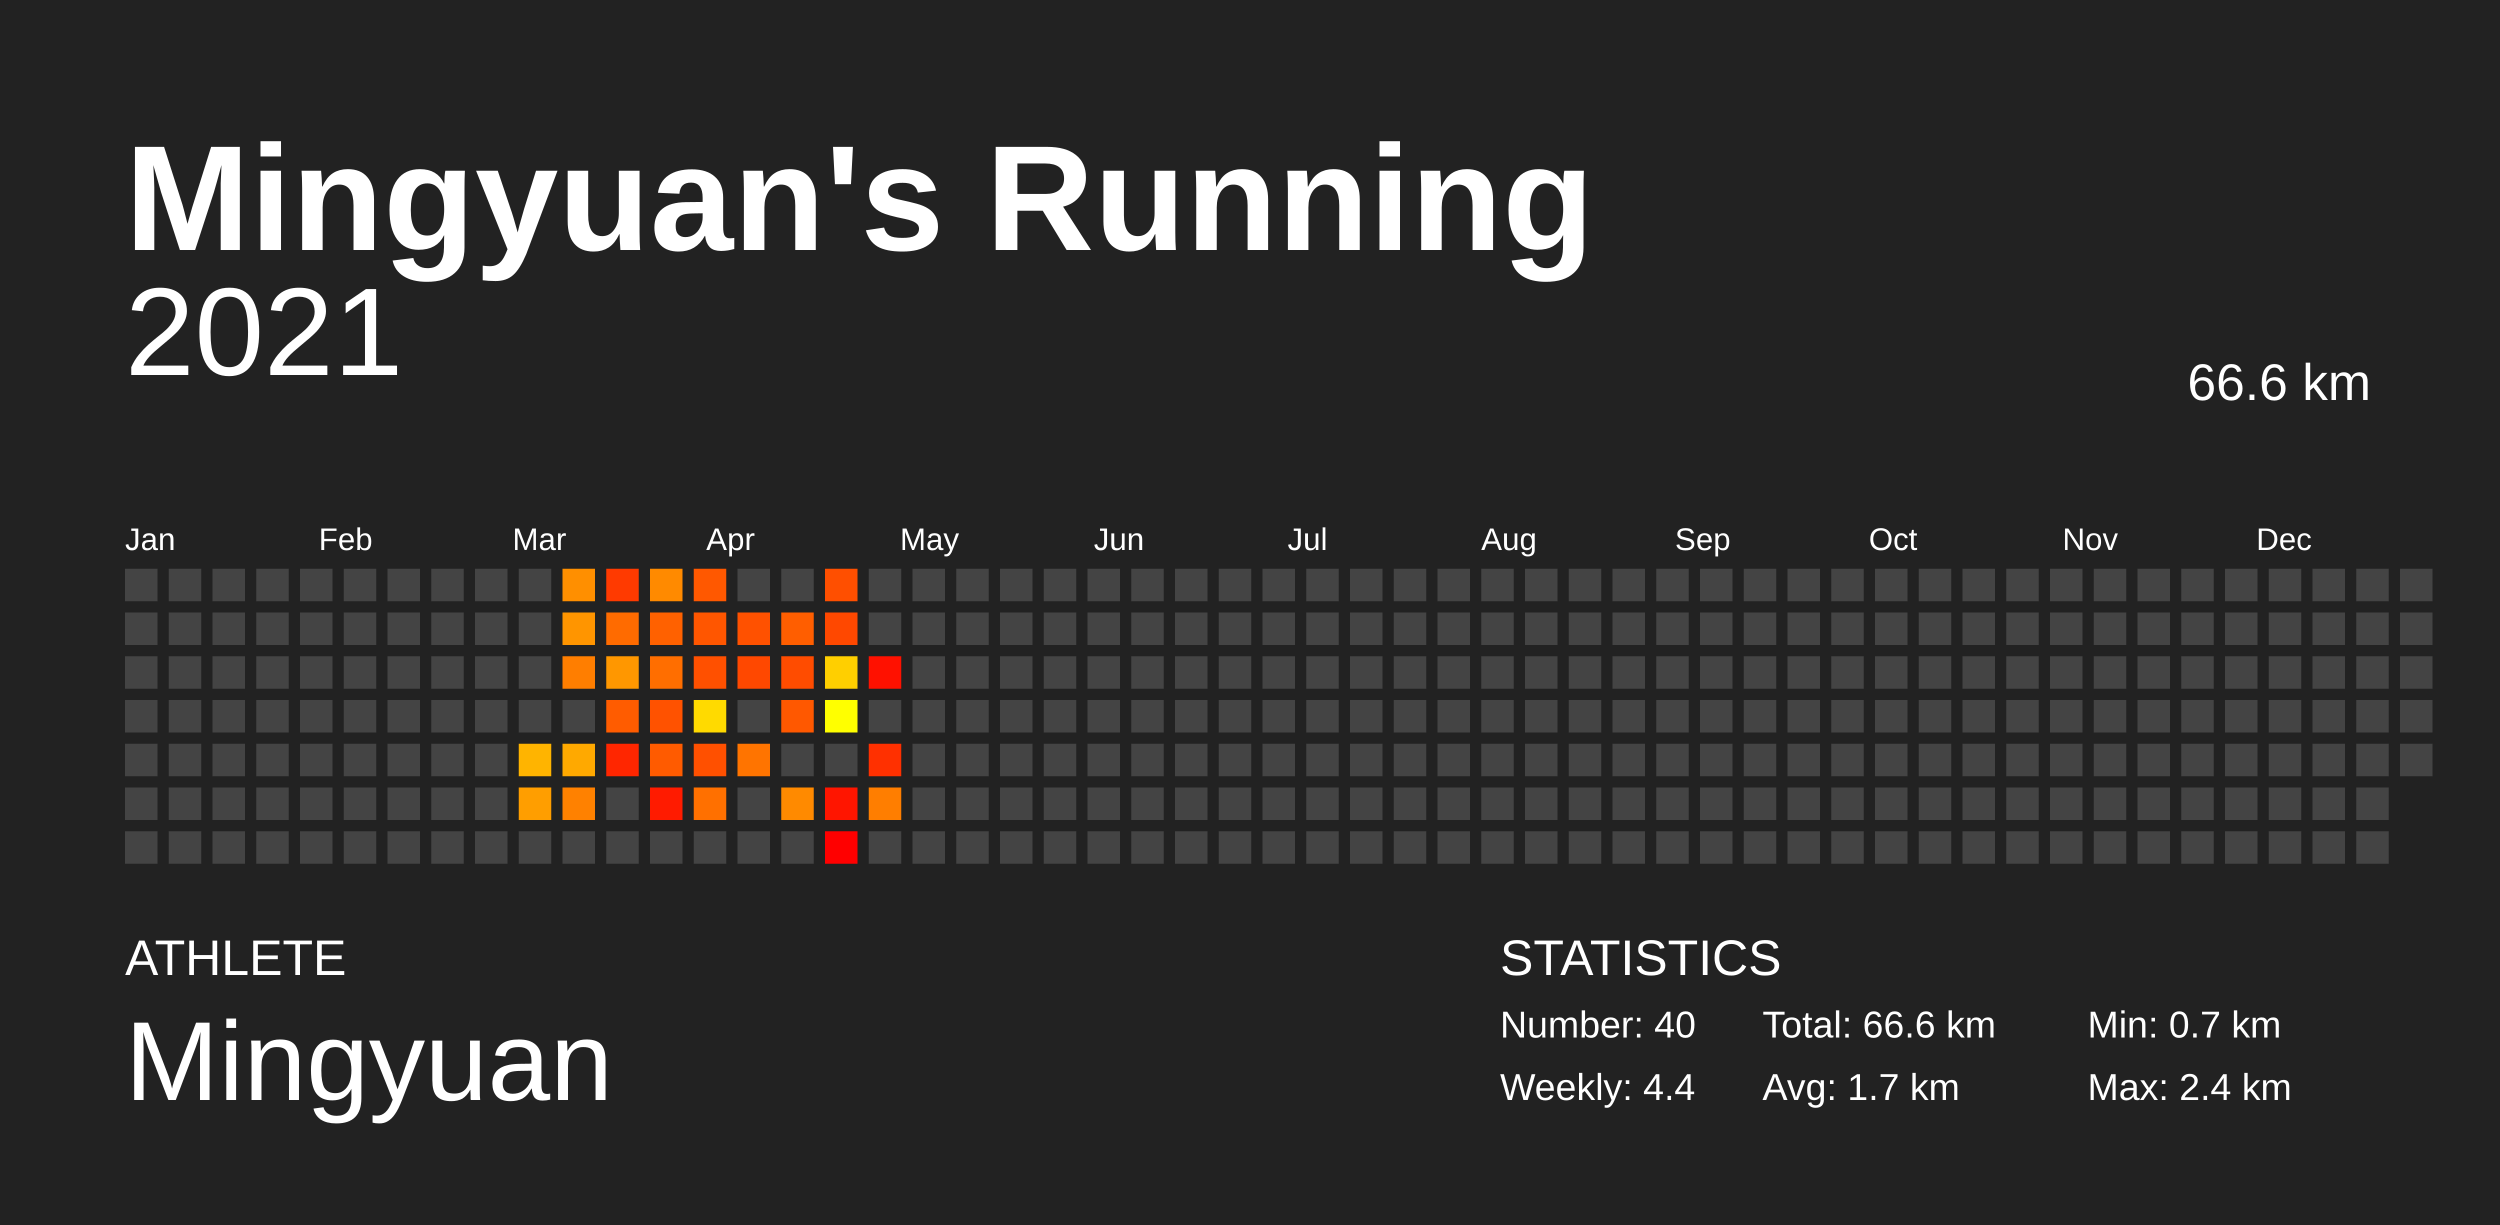
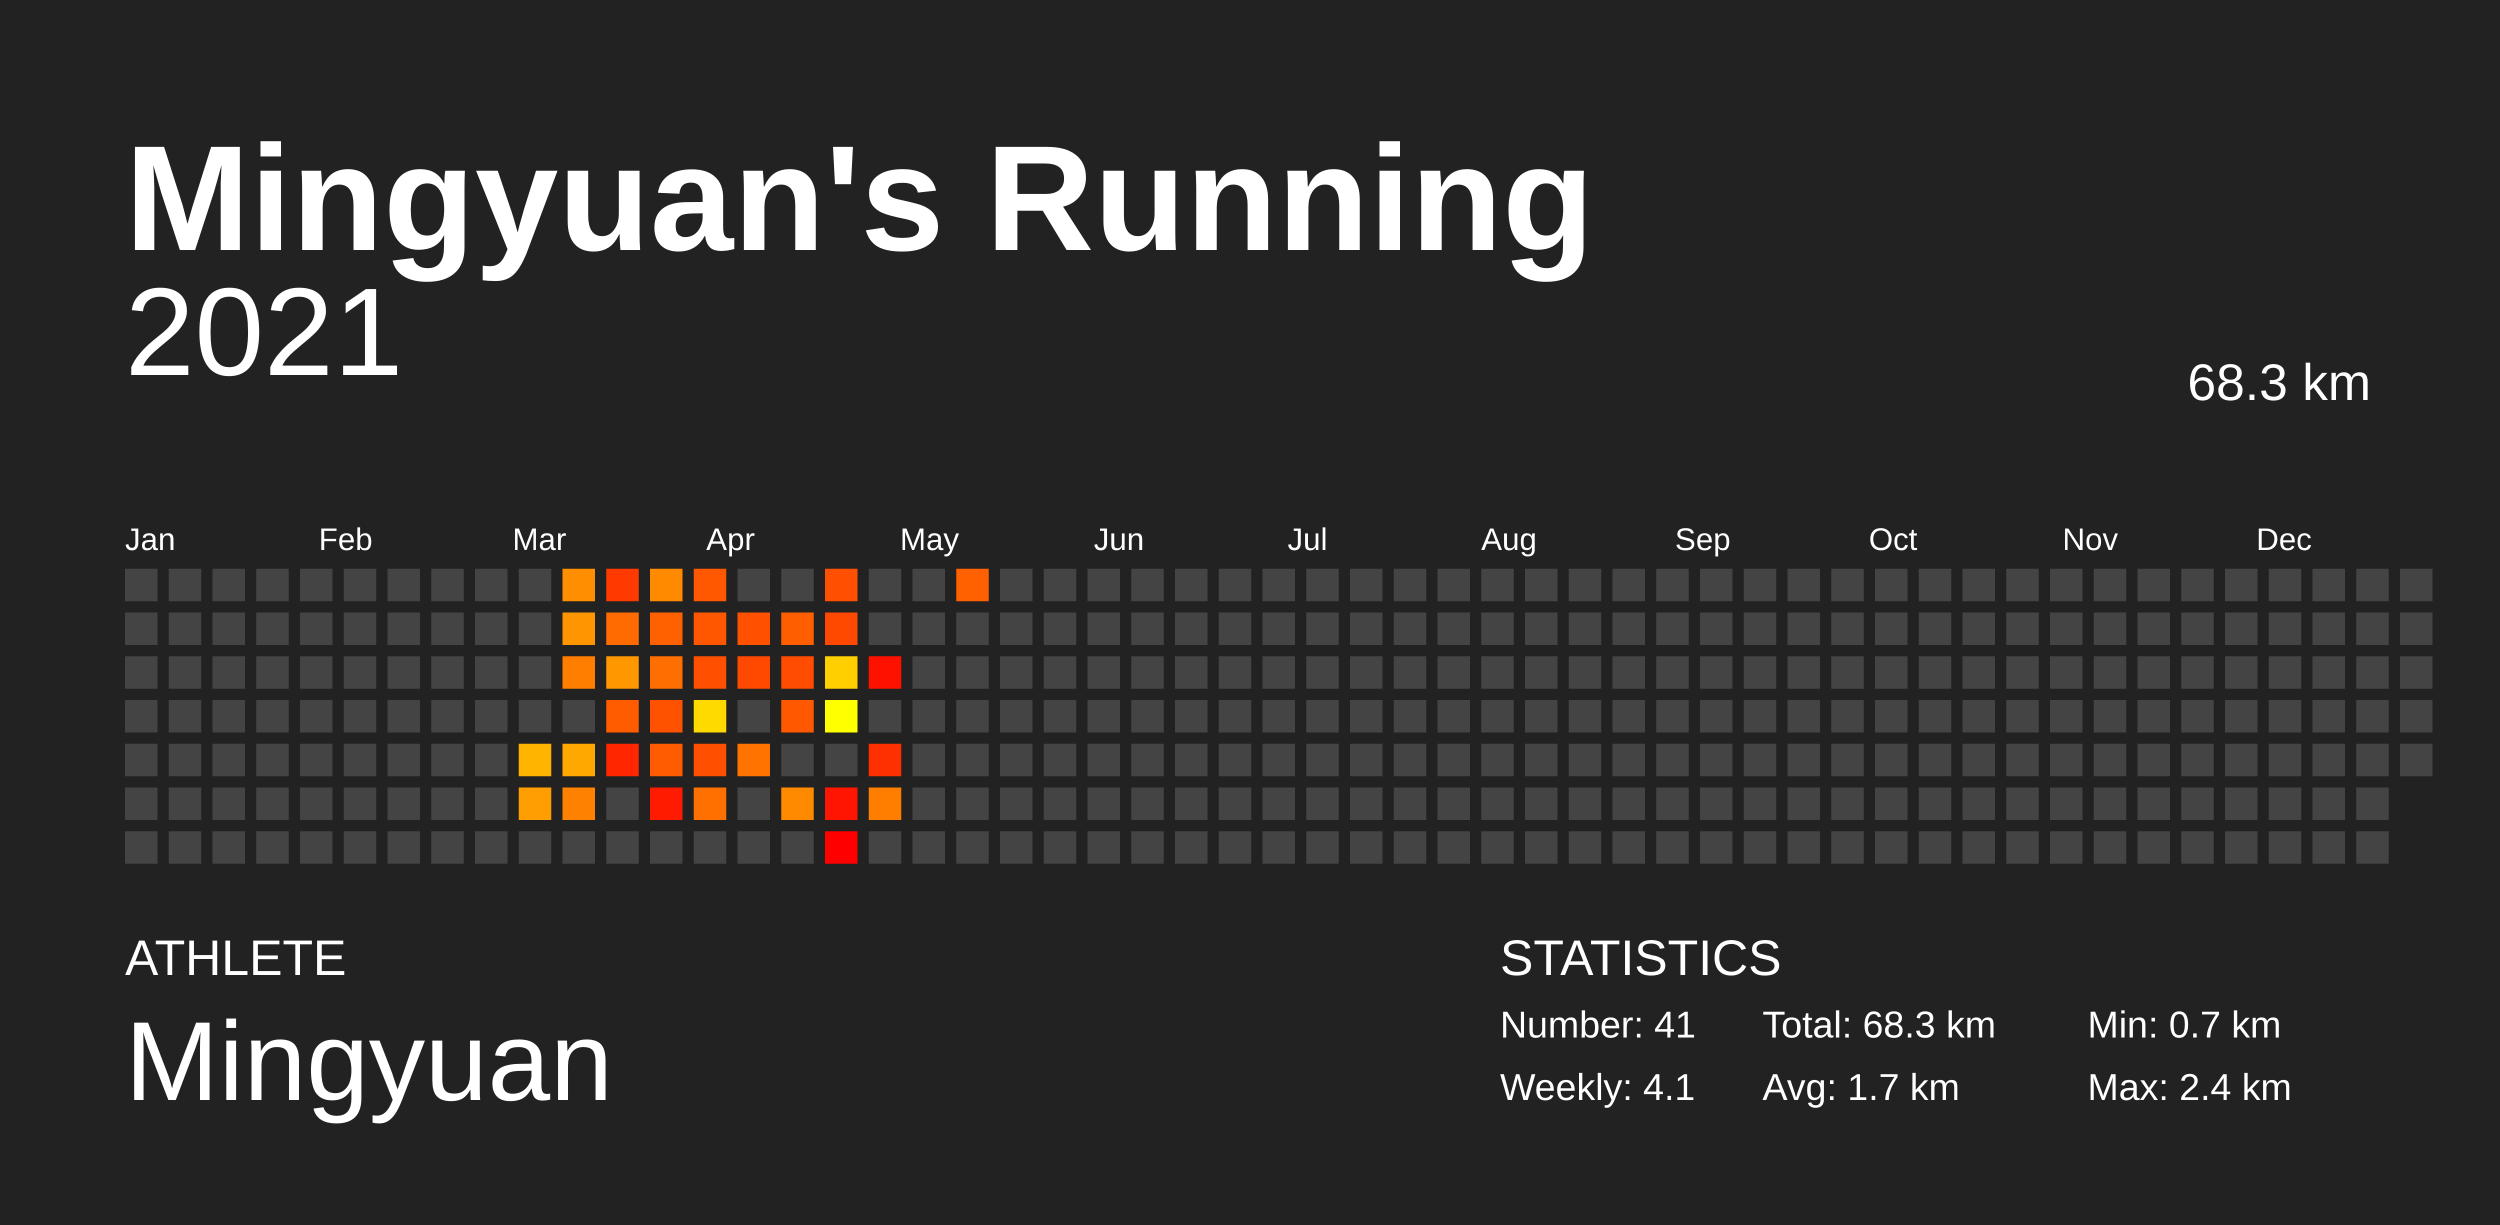
<svg xmlns="http://www.w3.org/2000/svg" baseProfile="full" height="98mm" version="1.1" viewBox="0,0,200,98" width="200mm">
  <defs />
  <rect fill="#222222" height="98" width="200" x="0" y="0" />
  <text fill="#FFFFFF" style="font-size:12px; font-family:Arial; font-weight:bold;" x="10" y="20">Mingyuan's Running</text>
  <text fill="#FFFFFF" style="font-size:4px; font-family:Arial" x="10" y="78">ATHLETE</text>
  <text fill="#FFFFFF" style="font-size:9px; font-family:Arial" x="10" y="88">Mingyuan</text>
  <text fill="#FFFFFF" style="font-size:4px; font-family:Arial" x="120" y="78">STATISTICS</text>
-   <text fill="#FFFFFF" style="font-size:3px; font-family:Arial" x="120" y="83">Number: 40</text>
-   <text fill="#FFFFFF" style="font-size:3px; font-family:Arial" x="120" y="88">Weekly: 4.4</text>
-   <text fill="#FFFFFF" style="font-size:3px; font-family:Arial" x="141" y="83">Total: 66.6 km</text>
+   <text fill="#FFFFFF" style="font-size:3px; font-family:Arial" x="120" y="83">Number: 41</text>
+   <text fill="#FFFFFF" style="font-size:3px; font-family:Arial" x="120" y="88">Weekly: 4.1</text>
+   <text fill="#FFFFFF" style="font-size:3px; font-family:Arial" x="141" y="83">Total: 68.3 km</text>
  <text fill="#FFFFFF" style="font-size:3px; font-family:Arial" x="141" y="88">Avg: 1.7 km</text>
  <text fill="#FFFFFF" style="font-size:3px; font-family:Arial" x="167" y="83">Min: 0.7 km</text>
  <text fill="#FFFFFF" style="font-size:3px; font-family:Arial" x="167" y="88">Max: 2.4 km</text>
  <text alignment-baseline="hanging" fill="#FFFFFF" style="font-size:10.0px; font-family:Arial;" x="10" y="30">2021</text>
-   <text alignment-baseline="hanging" fill="#FFFFFF" style="font-size:4.125px; font-family:Arial;" x="175" y="32">66.6 km</text>
+   <text alignment-baseline="hanging" fill="#FFFFFF" style="font-size:4.125px; font-family:Arial;" x="175" y="32">68.3 km</text>
  <text fill="#FFFFFF" style="font-size:2.5px; font-family:Arial" x="10.0" y="44">Jan</text>
  <text fill="#FFFFFF" style="font-size:2.5px; font-family:Arial" x="25.5" y="44">Feb</text>
  <text fill="#FFFFFF" style="font-size:2.5px; font-family:Arial" x="41.0" y="44">Mar</text>
  <text fill="#FFFFFF" style="font-size:2.5px; font-family:Arial" x="56.5" y="44">Apr</text>
  <text fill="#FFFFFF" style="font-size:2.5px; font-family:Arial" x="72.0" y="44">May</text>
  <text fill="#FFFFFF" style="font-size:2.5px; font-family:Arial" x="87.5" y="44">Jun</text>
  <text fill="#FFFFFF" style="font-size:2.5px; font-family:Arial" x="103.0" y="44">Jul</text>
  <text fill="#FFFFFF" style="font-size:2.5px; font-family:Arial" x="118.5" y="44">Aug</text>
  <text fill="#FFFFFF" style="font-size:2.5px; font-family:Arial" x="134.0" y="44">Sep</text>
  <text fill="#FFFFFF" style="font-size:2.5px; font-family:Arial" x="149.5" y="44">Oct</text>
  <text fill="#FFFFFF" style="font-size:2.5px; font-family:Arial" x="165.0" y="44">Nov</text>
  <text fill="#FFFFFF" style="font-size:2.5px; font-family:Arial" x="180.5" y="44">Dec</text>
  <rect fill="#444444" height="2.6" width="2.6" x="10.0" y="45.5" />
  <rect fill="#444444" height="2.6" width="2.6" x="10.0" y="49.0" />
  <rect fill="#444444" height="2.6" width="2.6" x="10.0" y="52.5" />
  <rect fill="#444444" height="2.6" width="2.6" x="10.0" y="56.0" />
  <rect fill="#444444" height="2.6" width="2.6" x="10.0" y="59.5" />
  <rect fill="#444444" height="2.6" width="2.6" x="10.0" y="63.0" />
  <rect fill="#444444" height="2.6" width="2.6" x="10.0" y="66.5" />
  <rect fill="#444444" height="2.6" width="2.6" x="13.5" y="45.5" />
  <rect fill="#444444" height="2.6" width="2.6" x="13.5" y="49.0" />
  <rect fill="#444444" height="2.6" width="2.6" x="13.5" y="52.5" />
  <rect fill="#444444" height="2.6" width="2.6" x="13.5" y="56.0" />
  <rect fill="#444444" height="2.6" width="2.6" x="13.5" y="59.5" />
  <rect fill="#444444" height="2.6" width="2.6" x="13.5" y="63.0" />
  <rect fill="#444444" height="2.6" width="2.6" x="13.5" y="66.5" />
  <rect fill="#444444" height="2.6" width="2.6" x="17.0" y="45.5" />
  <rect fill="#444444" height="2.6" width="2.6" x="17.0" y="49.0" />
  <rect fill="#444444" height="2.6" width="2.6" x="17.0" y="52.5" />
  <rect fill="#444444" height="2.6" width="2.6" x="17.0" y="56.0" />
  <rect fill="#444444" height="2.6" width="2.6" x="17.0" y="59.5" />
  <rect fill="#444444" height="2.6" width="2.6" x="17.0" y="63.0" />
  <rect fill="#444444" height="2.6" width="2.6" x="17.0" y="66.5" />
  <rect fill="#444444" height="2.6" width="2.6" x="20.5" y="45.5" />
  <rect fill="#444444" height="2.6" width="2.6" x="20.5" y="49.0" />
  <rect fill="#444444" height="2.6" width="2.6" x="20.5" y="52.5" />
  <rect fill="#444444" height="2.6" width="2.6" x="20.5" y="56.0" />
  <rect fill="#444444" height="2.6" width="2.6" x="20.5" y="59.5" />
  <rect fill="#444444" height="2.6" width="2.6" x="20.5" y="63.0" />
  <rect fill="#444444" height="2.6" width="2.6" x="20.5" y="66.5" />
  <rect fill="#444444" height="2.6" width="2.6" x="24.0" y="45.5" />
  <rect fill="#444444" height="2.6" width="2.6" x="24.0" y="49.0" />
  <rect fill="#444444" height="2.6" width="2.6" x="24.0" y="52.5" />
  <rect fill="#444444" height="2.6" width="2.6" x="24.0" y="56.0" />
  <rect fill="#444444" height="2.6" width="2.6" x="24.0" y="59.5" />
  <rect fill="#444444" height="2.6" width="2.6" x="24.0" y="63.0" />
  <rect fill="#444444" height="2.6" width="2.6" x="24.0" y="66.5" />
  <rect fill="#444444" height="2.6" width="2.6" x="27.5" y="45.5" />
  <rect fill="#444444" height="2.6" width="2.6" x="27.5" y="49.0" />
  <rect fill="#444444" height="2.6" width="2.6" x="27.5" y="52.5" />
  <rect fill="#444444" height="2.6" width="2.6" x="27.5" y="56.0" />
  <rect fill="#444444" height="2.6" width="2.6" x="27.5" y="59.5" />
  <rect fill="#444444" height="2.6" width="2.6" x="27.5" y="63.0" />
  <rect fill="#444444" height="2.6" width="2.6" x="27.5" y="66.5" />
  <rect fill="#444444" height="2.6" width="2.6" x="31.0" y="45.5" />
  <rect fill="#444444" height="2.6" width="2.6" x="31.0" y="49.0" />
  <rect fill="#444444" height="2.6" width="2.6" x="31.0" y="52.5" />
  <rect fill="#444444" height="2.6" width="2.6" x="31.0" y="56.0" />
  <rect fill="#444444" height="2.6" width="2.6" x="31.0" y="59.5" />
  <rect fill="#444444" height="2.6" width="2.6" x="31.0" y="63.0" />
  <rect fill="#444444" height="2.6" width="2.6" x="31.0" y="66.5" />
  <rect fill="#444444" height="2.6" width="2.6" x="34.5" y="45.5" />
  <rect fill="#444444" height="2.6" width="2.6" x="34.5" y="49.0" />
  <rect fill="#444444" height="2.6" width="2.6" x="34.5" y="52.5" />
  <rect fill="#444444" height="2.6" width="2.6" x="34.5" y="56.0" />
  <rect fill="#444444" height="2.6" width="2.6" x="34.5" y="59.5" />
  <rect fill="#444444" height="2.6" width="2.6" x="34.5" y="63.0" />
  <rect fill="#444444" height="2.6" width="2.6" x="34.5" y="66.5" />
  <rect fill="#444444" height="2.6" width="2.6" x="38.0" y="45.5" />
  <rect fill="#444444" height="2.6" width="2.6" x="38.0" y="49.0" />
  <rect fill="#444444" height="2.6" width="2.6" x="38.0" y="52.5" />
  <rect fill="#444444" height="2.6" width="2.6" x="38.0" y="56.0" />
  <rect fill="#444444" height="2.6" width="2.6" x="38.0" y="59.5" />
  <rect fill="#444444" height="2.6" width="2.6" x="38.0" y="63.0" />
  <rect fill="#444444" height="2.6" width="2.6" x="38.0" y="66.5" />
  <rect fill="#444444" height="2.6" width="2.6" x="41.5" y="45.5" />
  <rect fill="#444444" height="2.6" width="2.6" x="41.5" y="49.0" />
  <rect fill="#444444" height="2.6" width="2.6" x="41.5" y="52.5" />
  <rect fill="#444444" height="2.6" width="2.6" x="41.5" y="56.0" />
  <rect fill="#ffb400" height="2.6" width="2.6" x="41.5" y="59.5" />
  <rect fill="#ff9e00" height="2.6" width="2.6" x="41.5" y="63.0" />
  <rect fill="#444444" height="2.6" width="2.6" x="41.5" y="66.5" />
  <rect fill="#ff8f00" height="2.6" width="2.6" x="45.0" y="45.5" />
  <rect fill="#ff9500" height="2.6" width="2.6" x="45.0" y="49.0" />
  <rect fill="#ff7e00" height="2.6" width="2.6" x="45.0" y="52.5" />
  <rect fill="#444444" height="2.6" width="2.6" x="45.0" y="56.0" />
  <rect fill="#ffa900" height="2.6" width="2.6" x="45.0" y="59.5" />
  <rect fill="#ff8100" height="2.6" width="2.6" x="45.0" y="63.0" />
  <rect fill="#444444" height="2.6" width="2.6" x="45.0" y="66.5" />
  <rect fill="#ff3a00" height="2.6" width="2.6" x="48.5" y="45.5" />
  <rect fill="#ff6b00" height="2.6" width="2.6" x="48.5" y="49.0" />
  <rect fill="#ff9700" height="2.6" width="2.6" x="48.5" y="52.5" />
  <rect fill="#ff5c00" height="2.6" width="2.6" x="48.5" y="56.0" />
  <rect fill="#ff2600" height="2.6" width="2.6" x="48.5" y="59.5" />
  <rect fill="#444444" height="2.6" width="2.6" x="48.5" y="63.0" />
  <rect fill="#444444" height="2.6" width="2.6" x="48.5" y="66.5" />
  <rect fill="#ff8a00" height="2.6" width="2.6" x="52.0" y="45.5" />
  <rect fill="#ff6100" height="2.6" width="2.6" x="52.0" y="49.0" />
  <rect fill="#ff6e00" height="2.6" width="2.6" x="52.0" y="52.5" />
  <rect fill="#ff5200" height="2.6" width="2.6" x="52.0" y="56.0" />
  <rect fill="#ff5b00" height="2.6" width="2.6" x="52.0" y="59.5" />
  <rect fill="#ff1b00" height="2.6" width="2.6" x="52.0" y="63.0" />
  <rect fill="#444444" height="2.6" width="2.6" x="52.0" y="66.5" />
  <rect fill="#ff5800" height="2.6" width="2.6" x="55.5" y="45.5" />
  <rect fill="#ff5600" height="2.6" width="2.6" x="55.5" y="49.0" />
  <rect fill="#ff5000" height="2.6" width="2.6" x="55.5" y="52.5" />
  <rect fill="#ffda00" height="2.6" width="2.6" x="55.5" y="56.0" />
  <rect fill="#ff5000" height="2.6" width="2.6" x="55.5" y="59.5" />
  <rect fill="#ff7000" height="2.6" width="2.6" x="55.5" y="63.0" />
  <rect fill="#444444" height="2.6" width="2.6" x="55.5" y="66.5" />
  <rect fill="#444444" height="2.6" width="2.6" x="59.0" y="45.5" />
  <rect fill="#ff5100" height="2.6" width="2.6" x="59.0" y="49.0" />
  <rect fill="#ff4800" height="2.6" width="2.6" x="59.0" y="52.5" />
  <rect fill="#444444" height="2.6" width="2.6" x="59.0" y="56.0" />
  <rect fill="#ff7400" height="2.6" width="2.6" x="59.0" y="59.5" />
  <rect fill="#444444" height="2.6" width="2.6" x="59.0" y="63.0" />
  <rect fill="#444444" height="2.6" width="2.6" x="59.0" y="66.5" />
  <rect fill="#444444" height="2.6" width="2.6" x="62.5" y="45.5" />
  <rect fill="#ff5e00" height="2.6" width="2.6" x="62.5" y="49.0" />
  <rect fill="#ff4c00" height="2.6" width="2.6" x="62.5" y="52.5" />
  <rect fill="#ff5800" height="2.6" width="2.6" x="62.5" y="56.0" />
  <rect fill="#444444" height="2.6" width="2.6" x="62.5" y="59.5" />
  <rect fill="#ff8a00" height="2.6" width="2.6" x="62.5" y="63.0" />
  <rect fill="#444444" height="2.6" width="2.6" x="62.5" y="66.5" />
  <rect fill="#ff4f00" height="2.6" width="2.6" x="66.0" y="45.5" />
  <rect fill="#ff4800" height="2.6" width="2.6" x="66.0" y="49.0" />
  <rect fill="#ffcf00" height="2.6" width="2.6" x="66.0" y="52.5" />
  <rect fill="#ffff00" height="2.6" width="2.6" x="66.0" y="56.0" />
  <rect fill="#444444" height="2.6" width="2.6" x="66.0" y="59.5" />
  <rect fill="#ff1500" height="2.6" width="2.6" x="66.0" y="63.0" />
  <rect fill="#ff0000" height="2.6" width="2.6" x="66.0" y="66.5" />
  <rect fill="#444444" height="2.6" width="2.6" x="69.5" y="45.5" />
  <rect fill="#444444" height="2.6" width="2.6" x="69.5" y="49.0" />
  <rect fill="#ff1100" height="2.6" width="2.6" x="69.5" y="52.5" />
  <rect fill="#444444" height="2.6" width="2.6" x="69.5" y="56.0" />
  <rect fill="#ff3000" height="2.6" width="2.6" x="69.5" y="59.5" />
  <rect fill="#ff7e00" height="2.6" width="2.6" x="69.5" y="63.0" />
  <rect fill="#444444" height="2.6" width="2.6" x="69.5" y="66.5" />
  <rect fill="#444444" height="2.6" width="2.6" x="73.0" y="45.5" />
  <rect fill="#444444" height="2.6" width="2.6" x="73.0" y="49.0" />
  <rect fill="#444444" height="2.6" width="2.6" x="73.0" y="52.5" />
  <rect fill="#444444" height="2.6" width="2.6" x="73.0" y="56.0" />
  <rect fill="#444444" height="2.6" width="2.6" x="73.0" y="59.5" />
  <rect fill="#444444" height="2.6" width="2.6" x="73.0" y="63.0" />
  <rect fill="#444444" height="2.6" width="2.6" x="73.0" y="66.5" />
-   <rect fill="#444444" height="2.6" width="2.6" x="76.5" y="45.5" />
+   <rect fill="#ff6100" height="2.6" width="2.6" x="76.5" y="45.5" />
  <rect fill="#444444" height="2.6" width="2.6" x="76.5" y="49.0" />
  <rect fill="#444444" height="2.6" width="2.6" x="76.5" y="52.5" />
  <rect fill="#444444" height="2.6" width="2.6" x="76.5" y="56.0" />
  <rect fill="#444444" height="2.6" width="2.6" x="76.5" y="59.5" />
  <rect fill="#444444" height="2.6" width="2.6" x="76.5" y="63.0" />
  <rect fill="#444444" height="2.6" width="2.6" x="76.5" y="66.5" />
  <rect fill="#444444" height="2.6" width="2.6" x="80.0" y="45.5" />
  <rect fill="#444444" height="2.6" width="2.6" x="80.0" y="49.0" />
  <rect fill="#444444" height="2.6" width="2.6" x="80.0" y="52.5" />
  <rect fill="#444444" height="2.6" width="2.6" x="80.0" y="56.0" />
  <rect fill="#444444" height="2.6" width="2.6" x="80.0" y="59.5" />
  <rect fill="#444444" height="2.6" width="2.6" x="80.0" y="63.0" />
  <rect fill="#444444" height="2.6" width="2.6" x="80.0" y="66.5" />
  <rect fill="#444444" height="2.6" width="2.6" x="83.5" y="45.5" />
  <rect fill="#444444" height="2.6" width="2.6" x="83.5" y="49.0" />
  <rect fill="#444444" height="2.6" width="2.6" x="83.5" y="52.5" />
  <rect fill="#444444" height="2.6" width="2.6" x="83.5" y="56.0" />
  <rect fill="#444444" height="2.6" width="2.6" x="83.5" y="59.5" />
  <rect fill="#444444" height="2.6" width="2.6" x="83.5" y="63.0" />
  <rect fill="#444444" height="2.6" width="2.6" x="83.5" y="66.5" />
  <rect fill="#444444" height="2.6" width="2.6" x="87.0" y="45.5" />
  <rect fill="#444444" height="2.6" width="2.6" x="87.0" y="49.0" />
  <rect fill="#444444" height="2.6" width="2.6" x="87.0" y="52.5" />
  <rect fill="#444444" height="2.6" width="2.6" x="87.0" y="56.0" />
  <rect fill="#444444" height="2.6" width="2.6" x="87.0" y="59.5" />
  <rect fill="#444444" height="2.6" width="2.6" x="87.0" y="63.0" />
  <rect fill="#444444" height="2.6" width="2.6" x="87.0" y="66.5" />
  <rect fill="#444444" height="2.6" width="2.6" x="90.5" y="45.5" />
  <rect fill="#444444" height="2.6" width="2.6" x="90.5" y="49.0" />
  <rect fill="#444444" height="2.6" width="2.6" x="90.5" y="52.5" />
  <rect fill="#444444" height="2.6" width="2.6" x="90.5" y="56.0" />
  <rect fill="#444444" height="2.6" width="2.6" x="90.5" y="59.5" />
  <rect fill="#444444" height="2.6" width="2.6" x="90.5" y="63.0" />
  <rect fill="#444444" height="2.6" width="2.6" x="90.5" y="66.5" />
  <rect fill="#444444" height="2.6" width="2.6" x="94.0" y="45.5" />
  <rect fill="#444444" height="2.6" width="2.6" x="94.0" y="49.0" />
  <rect fill="#444444" height="2.6" width="2.6" x="94.0" y="52.5" />
  <rect fill="#444444" height="2.6" width="2.6" x="94.0" y="56.0" />
  <rect fill="#444444" height="2.6" width="2.6" x="94.0" y="59.5" />
  <rect fill="#444444" height="2.6" width="2.6" x="94.0" y="63.0" />
  <rect fill="#444444" height="2.6" width="2.6" x="94.0" y="66.5" />
  <rect fill="#444444" height="2.6" width="2.6" x="97.5" y="45.5" />
  <rect fill="#444444" height="2.6" width="2.6" x="97.5" y="49.0" />
  <rect fill="#444444" height="2.6" width="2.6" x="97.5" y="52.5" />
  <rect fill="#444444" height="2.6" width="2.6" x="97.5" y="56.0" />
  <rect fill="#444444" height="2.6" width="2.6" x="97.5" y="59.5" />
  <rect fill="#444444" height="2.6" width="2.6" x="97.5" y="63.0" />
  <rect fill="#444444" height="2.6" width="2.6" x="97.5" y="66.5" />
  <rect fill="#444444" height="2.6" width="2.6" x="101.0" y="45.5" />
  <rect fill="#444444" height="2.6" width="2.6" x="101.0" y="49.0" />
  <rect fill="#444444" height="2.6" width="2.6" x="101.0" y="52.5" />
  <rect fill="#444444" height="2.6" width="2.6" x="101.0" y="56.0" />
  <rect fill="#444444" height="2.6" width="2.6" x="101.0" y="59.5" />
  <rect fill="#444444" height="2.6" width="2.6" x="101.0" y="63.0" />
  <rect fill="#444444" height="2.6" width="2.6" x="101.0" y="66.5" />
  <rect fill="#444444" height="2.6" width="2.6" x="104.5" y="45.5" />
  <rect fill="#444444" height="2.6" width="2.6" x="104.5" y="49.0" />
  <rect fill="#444444" height="2.6" width="2.6" x="104.5" y="52.5" />
  <rect fill="#444444" height="2.6" width="2.6" x="104.5" y="56.0" />
  <rect fill="#444444" height="2.6" width="2.6" x="104.5" y="59.5" />
  <rect fill="#444444" height="2.6" width="2.6" x="104.5" y="63.0" />
  <rect fill="#444444" height="2.6" width="2.6" x="104.5" y="66.5" />
  <rect fill="#444444" height="2.6" width="2.6" x="108.0" y="45.5" />
  <rect fill="#444444" height="2.6" width="2.6" x="108.0" y="49.0" />
  <rect fill="#444444" height="2.6" width="2.6" x="108.0" y="52.5" />
  <rect fill="#444444" height="2.6" width="2.6" x="108.0" y="56.0" />
  <rect fill="#444444" height="2.6" width="2.6" x="108.0" y="59.5" />
  <rect fill="#444444" height="2.6" width="2.6" x="108.0" y="63.0" />
  <rect fill="#444444" height="2.6" width="2.6" x="108.0" y="66.5" />
  <rect fill="#444444" height="2.6" width="2.6" x="111.5" y="45.5" />
  <rect fill="#444444" height="2.6" width="2.6" x="111.5" y="49.0" />
  <rect fill="#444444" height="2.6" width="2.6" x="111.5" y="52.5" />
  <rect fill="#444444" height="2.6" width="2.6" x="111.5" y="56.0" />
  <rect fill="#444444" height="2.6" width="2.6" x="111.5" y="59.5" />
  <rect fill="#444444" height="2.6" width="2.6" x="111.5" y="63.0" />
  <rect fill="#444444" height="2.6" width="2.6" x="111.5" y="66.5" />
  <rect fill="#444444" height="2.6" width="2.6" x="115.0" y="45.5" />
  <rect fill="#444444" height="2.6" width="2.6" x="115.0" y="49.0" />
  <rect fill="#444444" height="2.6" width="2.6" x="115.0" y="52.5" />
  <rect fill="#444444" height="2.6" width="2.6" x="115.0" y="56.0" />
  <rect fill="#444444" height="2.6" width="2.6" x="115.0" y="59.5" />
  <rect fill="#444444" height="2.6" width="2.6" x="115.0" y="63.0" />
  <rect fill="#444444" height="2.6" width="2.6" x="115.0" y="66.5" />
  <rect fill="#444444" height="2.6" width="2.6" x="118.5" y="45.5" />
  <rect fill="#444444" height="2.6" width="2.6" x="118.5" y="49.0" />
  <rect fill="#444444" height="2.6" width="2.6" x="118.5" y="52.5" />
  <rect fill="#444444" height="2.6" width="2.6" x="118.5" y="56.0" />
  <rect fill="#444444" height="2.6" width="2.6" x="118.5" y="59.5" />
  <rect fill="#444444" height="2.6" width="2.6" x="118.5" y="63.0" />
  <rect fill="#444444" height="2.6" width="2.6" x="118.5" y="66.5" />
  <rect fill="#444444" height="2.6" width="2.6" x="122.0" y="45.5" />
  <rect fill="#444444" height="2.6" width="2.6" x="122.0" y="49.0" />
  <rect fill="#444444" height="2.6" width="2.6" x="122.0" y="52.5" />
  <rect fill="#444444" height="2.6" width="2.6" x="122.0" y="56.0" />
  <rect fill="#444444" height="2.6" width="2.6" x="122.0" y="59.5" />
  <rect fill="#444444" height="2.6" width="2.6" x="122.0" y="63.0" />
  <rect fill="#444444" height="2.6" width="2.6" x="122.0" y="66.5" />
  <rect fill="#444444" height="2.6" width="2.6" x="125.5" y="45.5" />
  <rect fill="#444444" height="2.6" width="2.6" x="125.5" y="49.0" />
  <rect fill="#444444" height="2.6" width="2.6" x="125.5" y="52.5" />
  <rect fill="#444444" height="2.6" width="2.6" x="125.5" y="56.0" />
  <rect fill="#444444" height="2.6" width="2.6" x="125.5" y="59.5" />
  <rect fill="#444444" height="2.6" width="2.6" x="125.5" y="63.0" />
  <rect fill="#444444" height="2.6" width="2.6" x="125.5" y="66.5" />
  <rect fill="#444444" height="2.6" width="2.6" x="129.0" y="45.5" />
  <rect fill="#444444" height="2.6" width="2.6" x="129.0" y="49.0" />
  <rect fill="#444444" height="2.6" width="2.6" x="129.0" y="52.5" />
  <rect fill="#444444" height="2.6" width="2.6" x="129.0" y="56.0" />
  <rect fill="#444444" height="2.6" width="2.6" x="129.0" y="59.5" />
  <rect fill="#444444" height="2.6" width="2.6" x="129.0" y="63.0" />
  <rect fill="#444444" height="2.6" width="2.6" x="129.0" y="66.5" />
  <rect fill="#444444" height="2.6" width="2.6" x="132.5" y="45.5" />
  <rect fill="#444444" height="2.6" width="2.6" x="132.5" y="49.0" />
  <rect fill="#444444" height="2.6" width="2.6" x="132.5" y="52.5" />
  <rect fill="#444444" height="2.6" width="2.6" x="132.5" y="56.0" />
  <rect fill="#444444" height="2.6" width="2.6" x="132.5" y="59.5" />
  <rect fill="#444444" height="2.6" width="2.6" x="132.5" y="63.0" />
  <rect fill="#444444" height="2.6" width="2.6" x="132.5" y="66.5" />
  <rect fill="#444444" height="2.6" width="2.6" x="136.0" y="45.5" />
  <rect fill="#444444" height="2.6" width="2.6" x="136.0" y="49.0" />
  <rect fill="#444444" height="2.6" width="2.6" x="136.0" y="52.5" />
  <rect fill="#444444" height="2.6" width="2.6" x="136.0" y="56.0" />
  <rect fill="#444444" height="2.6" width="2.6" x="136.0" y="59.5" />
  <rect fill="#444444" height="2.6" width="2.6" x="136.0" y="63.0" />
  <rect fill="#444444" height="2.6" width="2.6" x="136.0" y="66.5" />
  <rect fill="#444444" height="2.6" width="2.6" x="139.5" y="45.5" />
  <rect fill="#444444" height="2.6" width="2.6" x="139.5" y="49.0" />
  <rect fill="#444444" height="2.6" width="2.6" x="139.5" y="52.5" />
  <rect fill="#444444" height="2.6" width="2.6" x="139.5" y="56.0" />
  <rect fill="#444444" height="2.6" width="2.6" x="139.5" y="59.5" />
  <rect fill="#444444" height="2.6" width="2.6" x="139.5" y="63.0" />
  <rect fill="#444444" height="2.6" width="2.6" x="139.5" y="66.5" />
  <rect fill="#444444" height="2.6" width="2.6" x="143.0" y="45.5" />
  <rect fill="#444444" height="2.6" width="2.6" x="143.0" y="49.0" />
  <rect fill="#444444" height="2.6" width="2.6" x="143.0" y="52.5" />
  <rect fill="#444444" height="2.6" width="2.6" x="143.0" y="56.0" />
  <rect fill="#444444" height="2.6" width="2.6" x="143.0" y="59.5" />
  <rect fill="#444444" height="2.6" width="2.6" x="143.0" y="63.0" />
  <rect fill="#444444" height="2.6" width="2.6" x="143.0" y="66.5" />
  <rect fill="#444444" height="2.6" width="2.6" x="146.5" y="45.5" />
  <rect fill="#444444" height="2.6" width="2.6" x="146.5" y="49.0" />
  <rect fill="#444444" height="2.6" width="2.6" x="146.5" y="52.5" />
  <rect fill="#444444" height="2.6" width="2.6" x="146.5" y="56.0" />
  <rect fill="#444444" height="2.6" width="2.6" x="146.5" y="59.5" />
  <rect fill="#444444" height="2.6" width="2.6" x="146.5" y="63.0" />
  <rect fill="#444444" height="2.6" width="2.6" x="146.5" y="66.5" />
  <rect fill="#444444" height="2.6" width="2.6" x="150.0" y="45.5" />
  <rect fill="#444444" height="2.6" width="2.6" x="150.0" y="49.0" />
  <rect fill="#444444" height="2.6" width="2.6" x="150.0" y="52.5" />
  <rect fill="#444444" height="2.6" width="2.6" x="150.0" y="56.0" />
  <rect fill="#444444" height="2.6" width="2.6" x="150.0" y="59.5" />
  <rect fill="#444444" height="2.6" width="2.6" x="150.0" y="63.0" />
  <rect fill="#444444" height="2.6" width="2.6" x="150.0" y="66.5" />
  <rect fill="#444444" height="2.6" width="2.6" x="153.5" y="45.5" />
  <rect fill="#444444" height="2.6" width="2.6" x="153.5" y="49.0" />
  <rect fill="#444444" height="2.6" width="2.6" x="153.5" y="52.5" />
  <rect fill="#444444" height="2.6" width="2.6" x="153.5" y="56.0" />
  <rect fill="#444444" height="2.6" width="2.6" x="153.5" y="59.5" />
  <rect fill="#444444" height="2.6" width="2.6" x="153.5" y="63.0" />
  <rect fill="#444444" height="2.6" width="2.6" x="153.5" y="66.5" />
  <rect fill="#444444" height="2.6" width="2.6" x="157.0" y="45.5" />
  <rect fill="#444444" height="2.6" width="2.6" x="157.0" y="49.0" />
  <rect fill="#444444" height="2.6" width="2.6" x="157.0" y="52.5" />
  <rect fill="#444444" height="2.6" width="2.6" x="157.0" y="56.0" />
  <rect fill="#444444" height="2.6" width="2.6" x="157.0" y="59.5" />
  <rect fill="#444444" height="2.6" width="2.6" x="157.0" y="63.0" />
  <rect fill="#444444" height="2.6" width="2.6" x="157.0" y="66.5" />
  <rect fill="#444444" height="2.6" width="2.6" x="160.5" y="45.5" />
  <rect fill="#444444" height="2.6" width="2.6" x="160.5" y="49.0" />
  <rect fill="#444444" height="2.6" width="2.6" x="160.5" y="52.5" />
  <rect fill="#444444" height="2.6" width="2.6" x="160.5" y="56.0" />
  <rect fill="#444444" height="2.6" width="2.6" x="160.5" y="59.5" />
  <rect fill="#444444" height="2.6" width="2.6" x="160.5" y="63.0" />
  <rect fill="#444444" height="2.6" width="2.6" x="160.5" y="66.5" />
  <rect fill="#444444" height="2.6" width="2.6" x="164.0" y="45.5" />
  <rect fill="#444444" height="2.6" width="2.6" x="164.0" y="49.0" />
  <rect fill="#444444" height="2.6" width="2.6" x="164.0" y="52.5" />
  <rect fill="#444444" height="2.6" width="2.6" x="164.0" y="56.0" />
  <rect fill="#444444" height="2.6" width="2.6" x="164.0" y="59.5" />
  <rect fill="#444444" height="2.6" width="2.6" x="164.0" y="63.0" />
  <rect fill="#444444" height="2.6" width="2.6" x="164.0" y="66.5" />
  <rect fill="#444444" height="2.6" width="2.6" x="167.5" y="45.5" />
  <rect fill="#444444" height="2.6" width="2.6" x="167.5" y="49.0" />
  <rect fill="#444444" height="2.6" width="2.6" x="167.5" y="52.5" />
  <rect fill="#444444" height="2.6" width="2.6" x="167.5" y="56.0" />
  <rect fill="#444444" height="2.6" width="2.6" x="167.5" y="59.5" />
  <rect fill="#444444" height="2.6" width="2.6" x="167.5" y="63.0" />
  <rect fill="#444444" height="2.6" width="2.6" x="167.5" y="66.5" />
  <rect fill="#444444" height="2.6" width="2.6" x="171.0" y="45.5" />
  <rect fill="#444444" height="2.6" width="2.6" x="171.0" y="49.0" />
  <rect fill="#444444" height="2.6" width="2.6" x="171.0" y="52.5" />
  <rect fill="#444444" height="2.6" width="2.6" x="171.0" y="56.0" />
  <rect fill="#444444" height="2.6" width="2.6" x="171.0" y="59.5" />
  <rect fill="#444444" height="2.6" width="2.6" x="171.0" y="63.0" />
  <rect fill="#444444" height="2.6" width="2.6" x="171.0" y="66.5" />
  <rect fill="#444444" height="2.6" width="2.6" x="174.5" y="45.5" />
  <rect fill="#444444" height="2.6" width="2.6" x="174.5" y="49.0" />
  <rect fill="#444444" height="2.6" width="2.6" x="174.5" y="52.5" />
  <rect fill="#444444" height="2.6" width="2.6" x="174.5" y="56.0" />
  <rect fill="#444444" height="2.6" width="2.6" x="174.5" y="59.5" />
  <rect fill="#444444" height="2.6" width="2.6" x="174.5" y="63.0" />
  <rect fill="#444444" height="2.6" width="2.6" x="174.5" y="66.5" />
  <rect fill="#444444" height="2.6" width="2.6" x="178.0" y="45.5" />
  <rect fill="#444444" height="2.6" width="2.6" x="178.0" y="49.0" />
  <rect fill="#444444" height="2.6" width="2.6" x="178.0" y="52.5" />
  <rect fill="#444444" height="2.6" width="2.6" x="178.0" y="56.0" />
  <rect fill="#444444" height="2.6" width="2.6" x="178.0" y="59.5" />
  <rect fill="#444444" height="2.6" width="2.6" x="178.0" y="63.0" />
  <rect fill="#444444" height="2.6" width="2.6" x="178.0" y="66.5" />
  <rect fill="#444444" height="2.6" width="2.6" x="181.5" y="45.5" />
  <rect fill="#444444" height="2.6" width="2.6" x="181.5" y="49.0" />
  <rect fill="#444444" height="2.6" width="2.6" x="181.5" y="52.5" />
  <rect fill="#444444" height="2.6" width="2.6" x="181.5" y="56.0" />
  <rect fill="#444444" height="2.6" width="2.6" x="181.5" y="59.5" />
  <rect fill="#444444" height="2.6" width="2.6" x="181.5" y="63.0" />
  <rect fill="#444444" height="2.6" width="2.6" x="181.5" y="66.5" />
  <rect fill="#444444" height="2.6" width="2.6" x="185.0" y="45.5" />
  <rect fill="#444444" height="2.6" width="2.6" x="185.0" y="49.0" />
  <rect fill="#444444" height="2.6" width="2.6" x="185.0" y="52.5" />
  <rect fill="#444444" height="2.6" width="2.6" x="185.0" y="56.0" />
  <rect fill="#444444" height="2.6" width="2.6" x="185.0" y="59.5" />
  <rect fill="#444444" height="2.6" width="2.6" x="185.0" y="63.0" />
  <rect fill="#444444" height="2.6" width="2.6" x="185.0" y="66.5" />
  <rect fill="#444444" height="2.6" width="2.6" x="188.5" y="45.5" />
  <rect fill="#444444" height="2.6" width="2.6" x="188.5" y="49.0" />
  <rect fill="#444444" height="2.6" width="2.6" x="188.5" y="52.5" />
  <rect fill="#444444" height="2.6" width="2.6" x="188.5" y="56.0" />
  <rect fill="#444444" height="2.6" width="2.6" x="188.5" y="59.5" />
  <rect fill="#444444" height="2.6" width="2.6" x="188.5" y="63.0" />
  <rect fill="#444444" height="2.6" width="2.6" x="188.5" y="66.5" />
  <rect fill="#444444" height="2.6" width="2.6" x="192.0" y="45.5" />
  <rect fill="#444444" height="2.6" width="2.6" x="192.0" y="49.0" />
  <rect fill="#444444" height="2.6" width="2.6" x="192.0" y="52.5" />
  <rect fill="#444444" height="2.6" width="2.6" x="192.0" y="56.0" />
  <rect fill="#444444" height="2.6" width="2.6" x="192.0" y="59.5" />
</svg>
